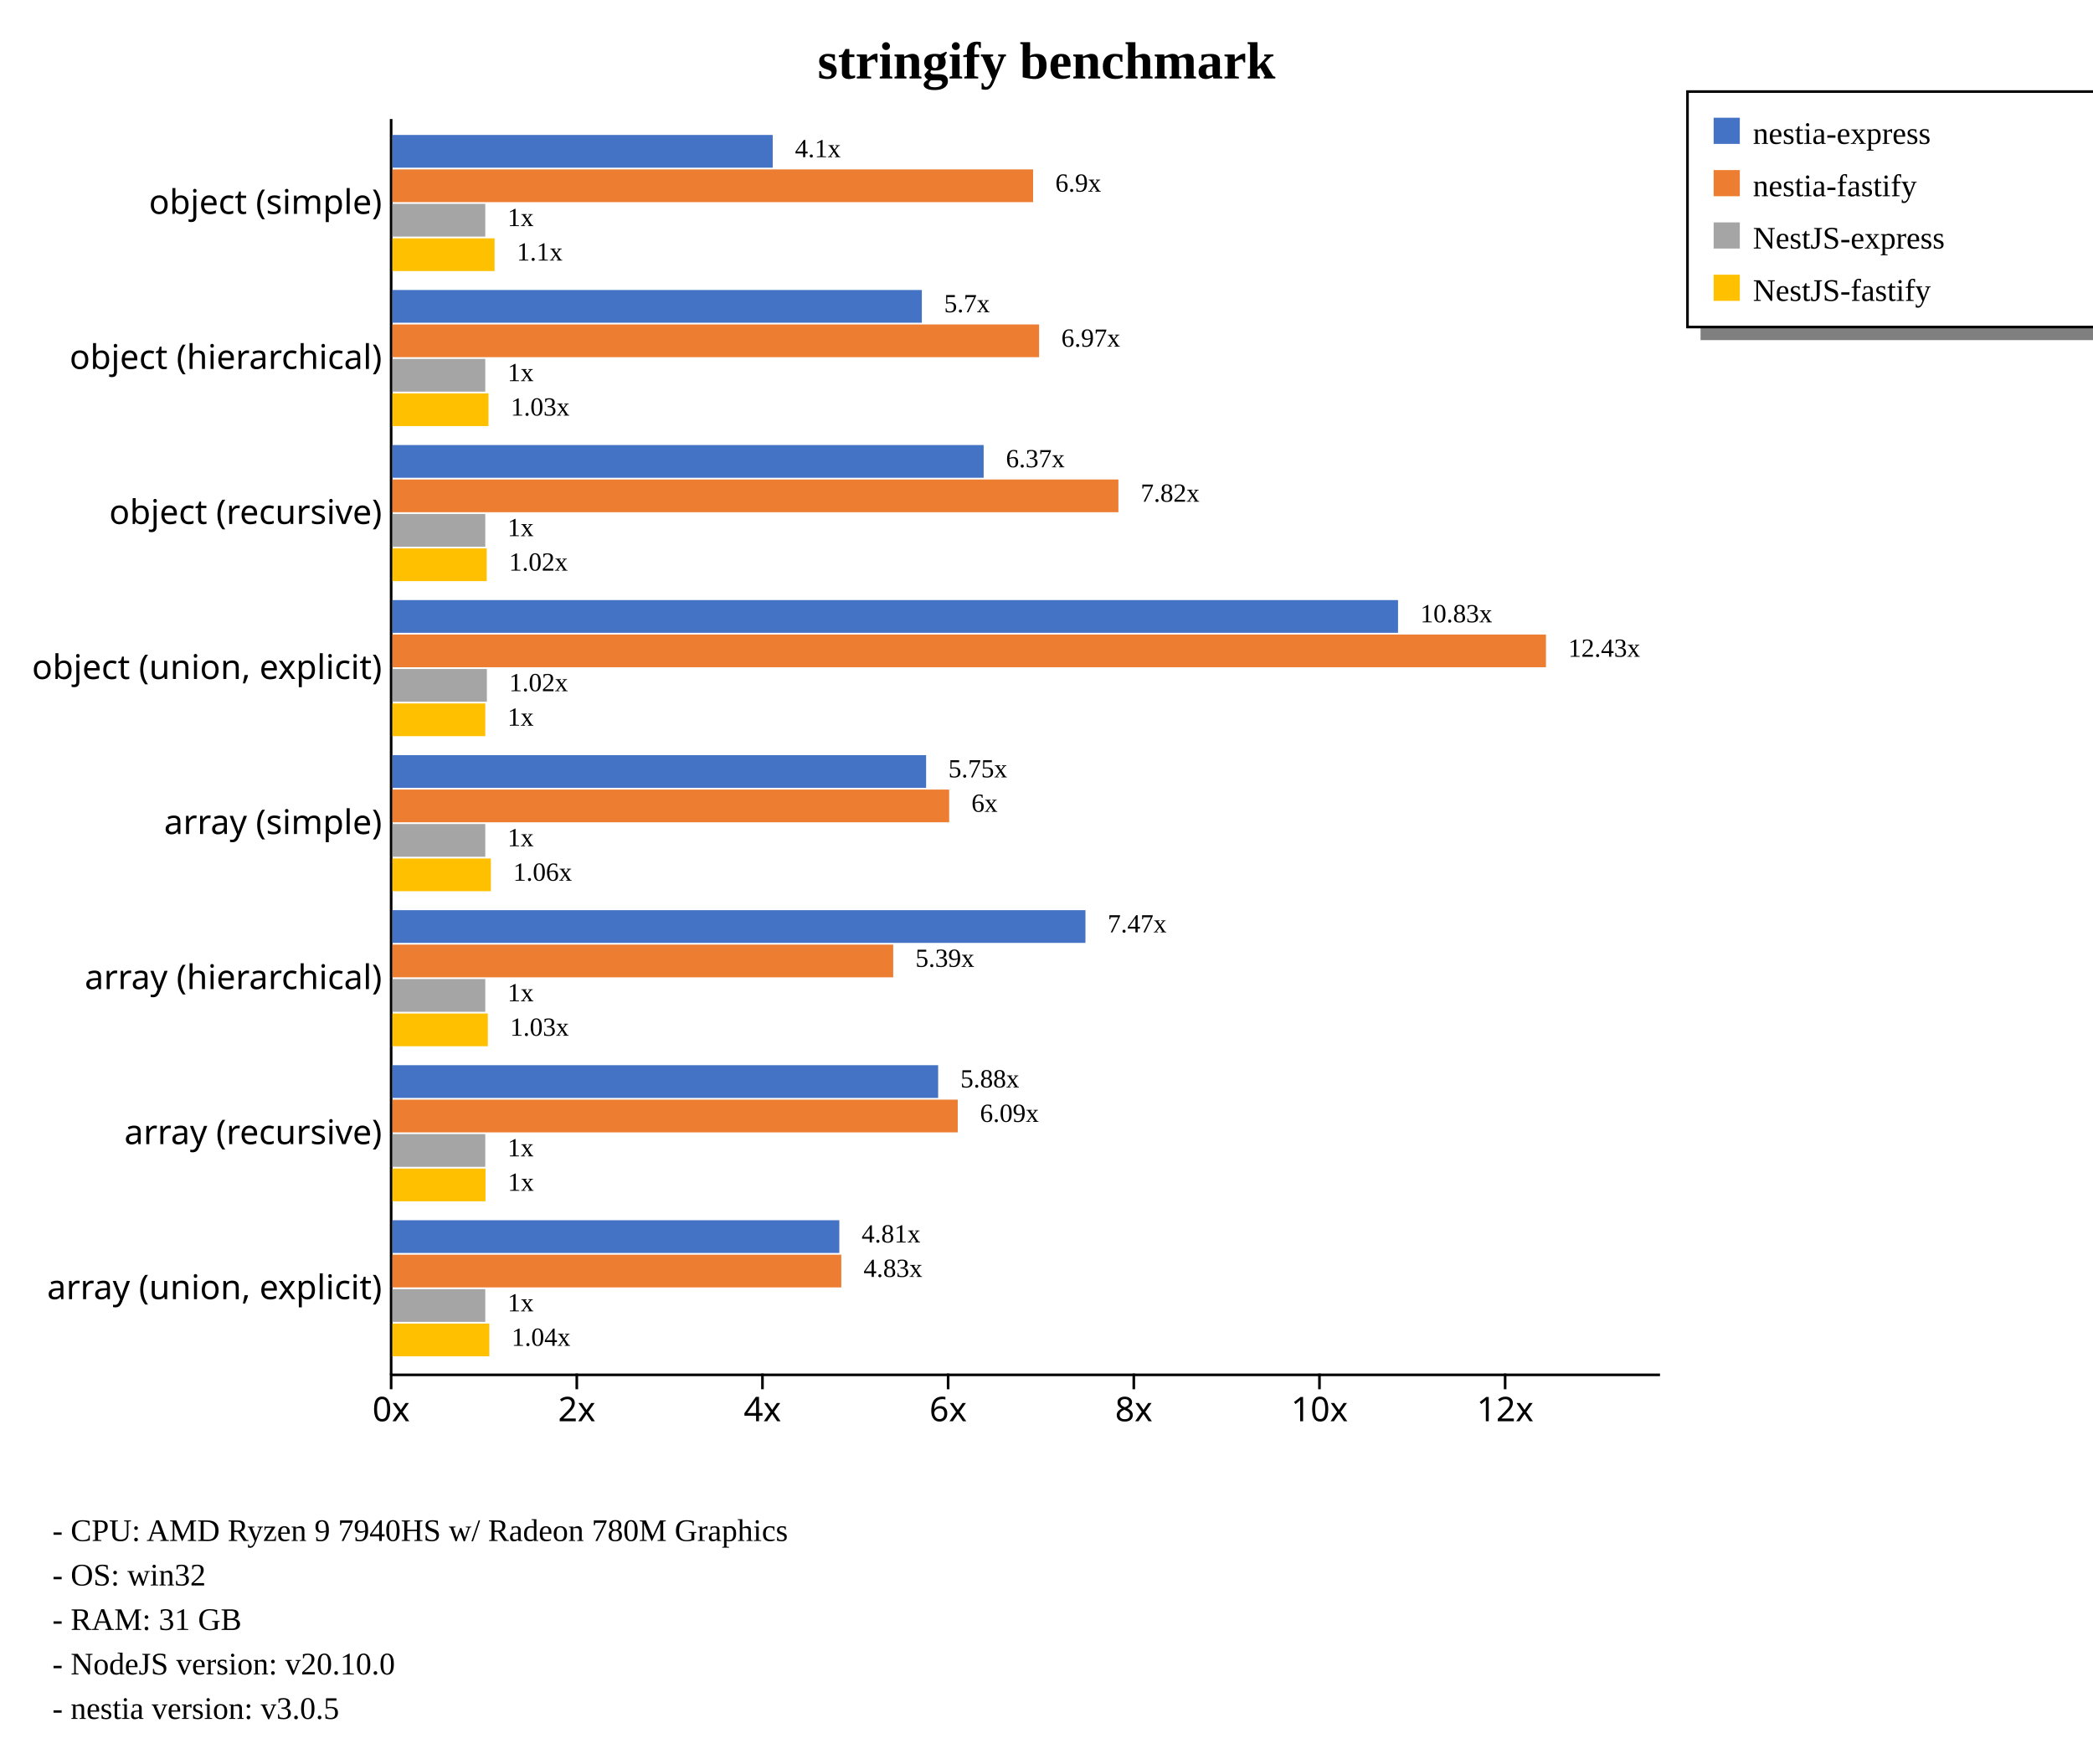
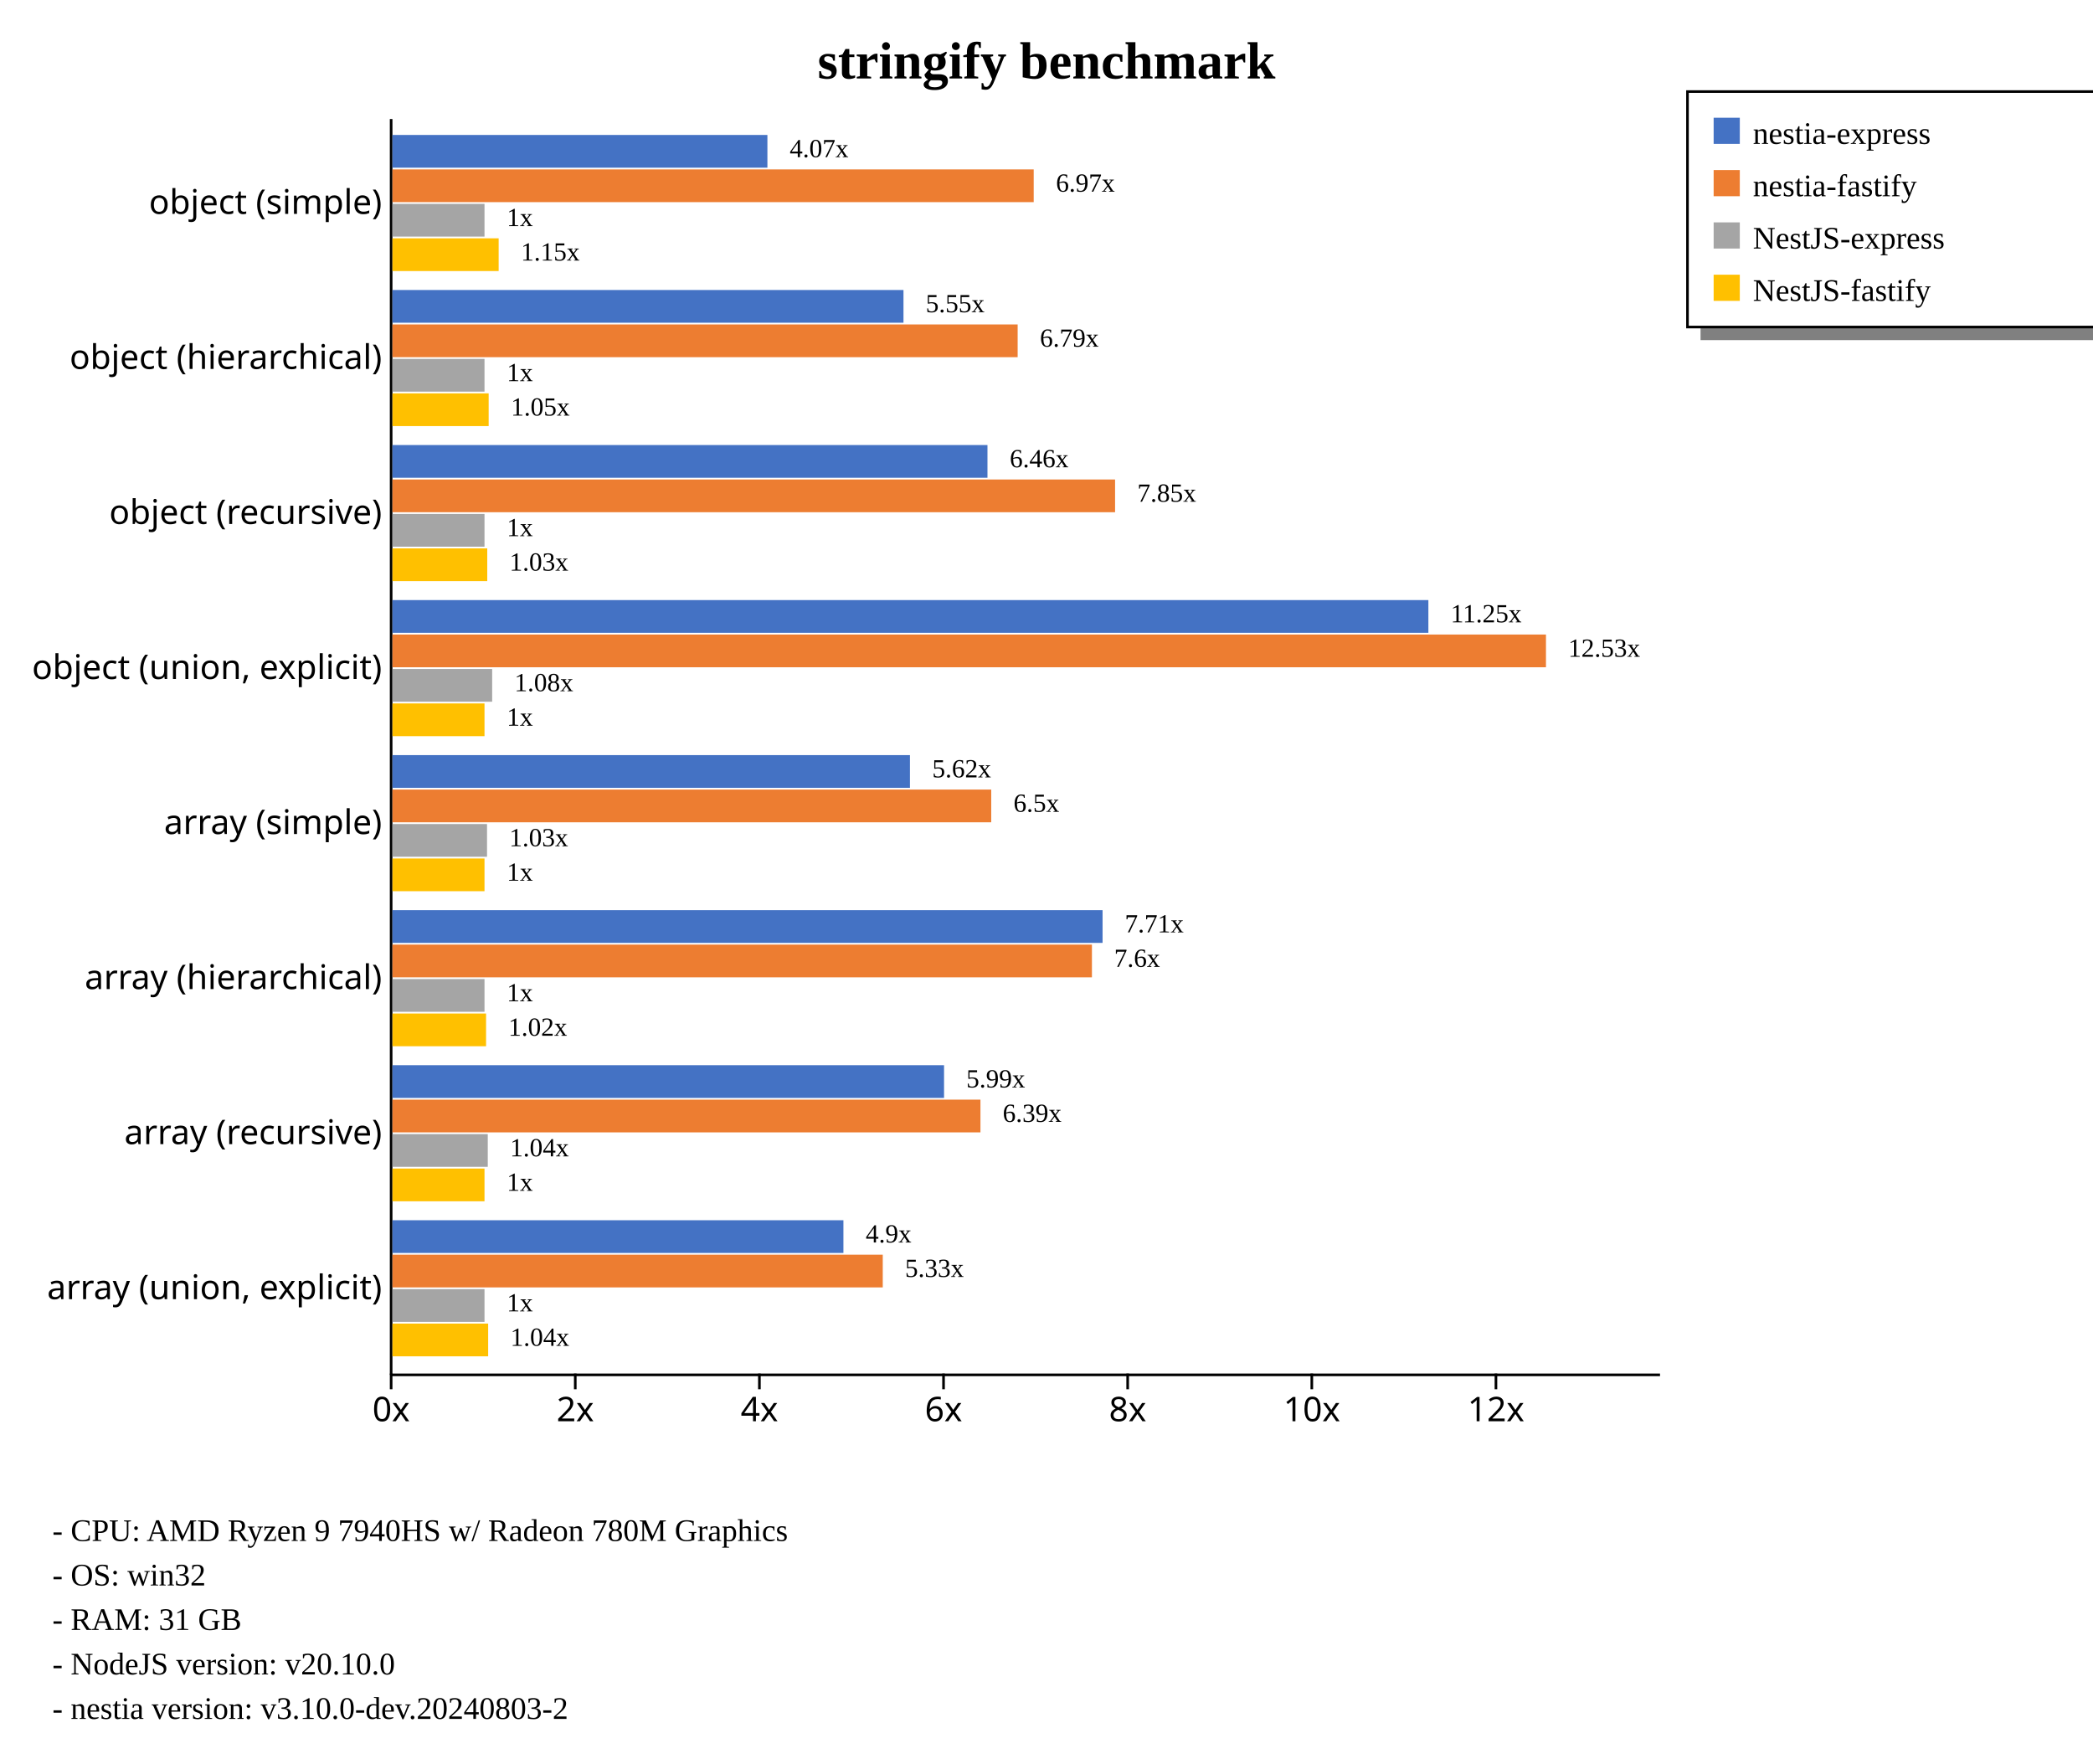
<svg xmlns="http://www.w3.org/2000/svg" width="800" height="674" style="background-color: white;">
  <g class="y axis" transform="translate(149,45)" fill="none" font-size="10" font-family="sans-serif" text-anchor="end" style="font-size: 13px;">
    <path class="domain" stroke="currentColor" d="M0.5,0.5V480.5" />
    <g class="tick" opacity="1" transform="translate(0,32.59259)" style="font-size: 13px;">
      <line stroke="currentColor" x2="0" />
      <text fill="currentColor" x="-3" dy="0.32em">object (simple)    </text>
    </g>
    <g class="tick" opacity="1" transform="translate(0,91.85185)" style="font-size: 13px;">
      <line stroke="currentColor" x2="0" />
      <text fill="currentColor" x="-3" dy="0.32em">object (hierarchical)    </text>
    </g>
    <g class="tick" opacity="1" transform="translate(0,151.1111)" style="font-size: 13px;">
      <line stroke="currentColor" x2="0" />
      <text fill="currentColor" x="-3" dy="0.32em">object (recursive)    </text>
    </g>
    <g class="tick" opacity="1" transform="translate(0,210.3704)" style="font-size: 13px;">
      <line stroke="currentColor" x2="0" />
      <text fill="currentColor" x="-3" dy="0.32em">object (union, explicit)    </text>
    </g>
    <g class="tick" opacity="1" transform="translate(0,269.6296)" style="font-size: 13px;">
      <line stroke="currentColor" x2="0" />
      <text fill="currentColor" x="-3" dy="0.32em">array (simple)    </text>
    </g>
    <g class="tick" opacity="1" transform="translate(0,328.8889)" style="font-size: 13px;">
      <line stroke="currentColor" x2="0" />
      <text fill="currentColor" x="-3" dy="0.32em">array (hierarchical)    </text>
    </g>
    <g class="tick" opacity="1" transform="translate(0,388.1481)" style="font-size: 13px;">
      <line stroke="currentColor" x2="0" />
      <text fill="currentColor" x="-3" dy="0.32em">array (recursive)    </text>
    </g>
    <g class="tick" opacity="1" transform="translate(0,447.4074)" style="font-size: 13px;">
      <line stroke="currentColor" x2="0" />
      <text fill="currentColor" x="-3" dy="0.32em">array (union, explicit)    </text>
    </g>
  </g>
  <g class="x axis" transform="translate(149,525)" fill="none" font-size="10" font-family="sans-serif" text-anchor="middle" style="font-size: 13px;">
    <path class="domain" stroke="currentColor" d="M0.5,0.5H485.5" />
    <g class="tick" opacity="1" transform="translate(0.5,0)" style="font-size: 13px;">
      <line stroke="currentColor" y2="6" />
      <text fill="currentColor" y="9" dy="0.71em">0x</text>
    </g>
-     <g class="tick" opacity="1" transform="translate(71.46654,0)" style="font-size: 13px;">
+     <g class="tick" opacity="1" transform="translate(70.88137,0)" style="font-size: 13px;">
      <line stroke="currentColor" y2="6" />
      <text fill="currentColor" y="9" dy="0.71em">2x</text>
    </g>
-     <g class="tick" opacity="1" transform="translate(142.4331,0)" style="font-size: 13px;">
+     <g class="tick" opacity="1" transform="translate(141.2627,0)" style="font-size: 13px;">
      <line stroke="currentColor" y2="6" />
      <text fill="currentColor" y="9" dy="0.71em">4x</text>
    </g>
-     <g class="tick" opacity="1" transform="translate(213.3996,0)" style="font-size: 13px;">
+     <g class="tick" opacity="1" transform="translate(211.6441,0)" style="font-size: 13px;">
      <line stroke="currentColor" y2="6" />
      <text fill="currentColor" y="9" dy="0.71em">6x</text>
    </g>
-     <g class="tick" opacity="1" transform="translate(284.3662,0)" style="font-size: 13px;">
+     <g class="tick" opacity="1" transform="translate(282.0255,0)" style="font-size: 13px;">
      <line stroke="currentColor" y2="6" />
      <text fill="currentColor" y="9" dy="0.71em">8x</text>
    </g>
-     <g class="tick" opacity="1" transform="translate(355.3327,0)" style="font-size: 13px;">
+     <g class="tick" opacity="1" transform="translate(352.4068,0)" style="font-size: 13px;">
      <line stroke="currentColor" y2="6" />
      <text fill="currentColor" y="9" dy="0.71em">10x</text>
    </g>
-     <g class="tick" opacity="1" transform="translate(426.2993,0)" style="font-size: 13px;">
+     <g class="tick" opacity="1" transform="translate(422.7882,0)" style="font-size: 13px;">
      <line stroke="currentColor" y2="6" />
      <text fill="currentColor" y="9" dy="0.71em">12x</text>
    </g>
  </g>
  <text transform="translate(400, 30)" style="text-anchor: middle; font-size: 20px; font-weight: bold;">stringify benchmark</text>
  <rect x="650" y="125" width="230" height="5" fill="gray" />
  <rect x="645" y="35" width="230" height="90" fill="none" stroke="black" />
  <rect x="655" y="45" width="10" height="10" style="fill: #4472c4;" />
  <text x="670" y="55" style="font-size: 12px;">nestia-express</text>
  <rect x="655" y="65" width="10" height="10" style="fill: #ed7d31;" />
  <text x="670" y="75" style="font-size: 12px;">nestia-fastify</text>
  <rect x="655" y="85" width="10" height="10" style="fill: #a5a5a5;" />
  <text x="670" y="95" style="font-size: 12px;">NestJS-express</text>
  <rect x="655" y="105" width="10" height="10" style="fill: #ffc000;" />
  <text x="670" y="115" style="font-size: 12px;">NestJS-fastify</text>
  <text x="20" y="589" style="font-size: 12px;">  - CPU: AMD Ryzen 9 7940HS w/ Radeon 780M Graphics</text>
  <text x="20" y="606" style="font-size: 12px;">  - OS: win32</text>
  <text x="20" y="623" style="font-size: 12px;">  - RAM: 31 GB</text>
  <text x="20" y="640" style="font-size: 12px;">  - NodeJS version: v20.10.0</text>
-   <text x="20" y="657" style="font-size: 12px;">  - nestia version: v3.0.5</text>
+   <text x="20" y="657" style="font-size: 12px;">  - nestia version: v3.10.0-dev.20240803-2</text>
  <g style="font-size: 13px;">
    <g style="font-size: 13px;">
-       <rect x="150" y="51.584" width="145.351" height="12.51" fill="#4472c4" />
-       <rect x="150" y="64.753" width="244.874" height="12.51" fill="#ed7d31" />
-       <rect x="150" y="77.922" width="35.483" height="12.51" fill="#a5a5a5" />
-       <rect x="150" y="91.091" width="39.043" height="12.51" fill="#ffc000" />
-       <text class="label" x="303.851" y="60.084" font-size="10px">4.1x</text>
-       <text class="label" x="403.374" y="73.253" font-size="10px">6.9x</text>
-       <text class="label" x="193.983" y="86.422" font-size="10px">1x</text>
-       <text class="label" x="197.543" y="99.591" font-size="10px">1.1x</text>
-       <text class="label" x="300.351" y="61.584" font-size="8px" />
-       <text class="label" x="399.874" y="74.753" font-size="8px" />
-       <text class="label" x="190.483" y="87.922" font-size="8px" />
-       <text class="label" x="194.043" y="101.091" font-size="8px" />
+       <rect x="150" y="51.584" width="143.322" height="12.51" fill="#4472c4" />
+       <rect x="150" y="64.753" width="245.107" height="12.51" fill="#ed7d31" />
+       <rect x="150" y="77.922" width="35.191" height="12.51" fill="#a5a5a5" />
+       <rect x="150" y="91.091" width="40.597" height="12.51" fill="#ffc000" />
+       <text class="label" x="301.822" y="60.084" font-size="10px">4.07x</text>
+       <text class="label" x="403.607" y="73.253" font-size="10px">6.97x</text>
+       <text class="label" x="193.691" y="86.422" font-size="10px">1x</text>
+       <text class="label" x="199.097" y="99.591" font-size="10px">1.15x</text>
+       <text class="label" x="298.322" y="61.584" font-size="8px" />
+       <text class="label" x="400.107" y="74.753" font-size="8px" />
+       <text class="label" x="190.191" y="87.922" font-size="8px" />
+       <text class="label" x="195.597" y="101.091" font-size="8px" />
    </g>
    <g style="font-size: 13px;">
-       <rect x="150" y="110.844" width="202.352" height="12.51" fill="#4472c4" />
-       <rect x="150" y="124.012" width="247.161" height="12.51" fill="#ed7d31" />
-       <rect x="150" y="137.181" width="35.483" height="12.51" fill="#a5a5a5" />
-       <rect x="150" y="150.35" width="36.706" height="12.51" fill="#ffc000" />
-       <text class="label" x="360.852" y="119.344" font-size="10px">5.7x</text>
-       <text class="label" x="405.661" y="132.512" font-size="10px">6.97x</text>
-       <text class="label" x="193.983" y="145.681" font-size="10px">1x</text>
-       <text class="label" x="195.206" y="158.85" font-size="10px">1.03x</text>
-       <text class="label" x="357.352" y="120.844" font-size="8px" />
-       <text class="label" x="402.161" y="134.012" font-size="8px" />
-       <text class="label" x="190.483" y="147.181" font-size="8px" />
-       <text class="label" x="191.706" y="160.35" font-size="8px" />
+       <rect x="150" y="110.844" width="195.335" height="12.51" fill="#4472c4" />
+       <rect x="150" y="124.012" width="238.974" height="12.51" fill="#ed7d31" />
+       <rect x="150" y="137.181" width="35.191" height="12.51" fill="#a5a5a5" />
+       <rect x="150" y="150.35" width="36.778" height="12.51" fill="#ffc000" />
+       <text class="label" x="353.835" y="119.344" font-size="10px">5.55x</text>
+       <text class="label" x="397.474" y="132.512" font-size="10px">6.79x</text>
+       <text class="label" x="193.691" y="145.681" font-size="10px">1x</text>
+       <text class="label" x="195.278" y="158.85" font-size="10px">1.05x</text>
+       <text class="label" x="350.335" y="120.844" font-size="8px" />
+       <text class="label" x="393.974" y="134.012" font-size="8px" />
+       <text class="label" x="190.191" y="147.181" font-size="8px" />
+       <text class="label" x="191.778" y="160.35" font-size="8px" />
    </g>
    <g style="font-size: 13px;">
-       <rect x="150" y="170.103" width="225.978" height="12.51" fill="#4472c4" />
-       <rect x="150" y="183.272" width="277.484" height="12.51" fill="#ed7d31" />
-       <rect x="150" y="196.44" width="35.483" height="12.51" fill="#a5a5a5" />
-       <rect x="150" y="209.609" width="36.036" height="12.51" fill="#ffc000" />
-       <text class="label" x="384.478" y="178.603" font-size="10px">6.37x</text>
-       <text class="label" x="435.984" y="191.772" font-size="10px">7.82x</text>
-       <text class="label" x="193.983" y="204.94" font-size="10px">1x</text>
-       <text class="label" x="194.536" y="218.109" font-size="10px">1.02x</text>
-       <text class="label" x="380.978" y="180.103" font-size="8px" />
-       <text class="label" x="432.484" y="193.272" font-size="8px" />
-       <text class="label" x="190.483" y="206.44" font-size="8px" />
-       <text class="label" x="191.036" y="219.609" font-size="8px" />
+       <rect x="150" y="170.103" width="227.436" height="12.51" fill="#4472c4" />
+       <rect x="150" y="183.272" width="276.211" height="12.51" fill="#ed7d31" />
+       <rect x="150" y="196.44" width="35.191" height="12.51" fill="#a5a5a5" />
+       <rect x="150" y="209.609" width="36.238" height="12.51" fill="#ffc000" />
+       <text class="label" x="385.936" y="178.603" font-size="10px">6.46x</text>
+       <text class="label" x="434.711" y="191.772" font-size="10px">7.85x</text>
+       <text class="label" x="193.691" y="204.94" font-size="10px">1x</text>
+       <text class="label" x="194.738" y="218.109" font-size="10px">1.03x</text>
+       <text class="label" x="382.436" y="180.103" font-size="8px" />
+       <text class="label" x="431.211" y="193.272" font-size="8px" />
+       <text class="label" x="190.191" y="206.44" font-size="8px" />
+       <text class="label" x="191.238" y="219.609" font-size="8px" />
    </g>
    <g style="font-size: 13px;">
-       <rect x="150" y="229.362" width="384.37" height="12.51" fill="#4472c4" />
+       <rect x="150" y="229.362" width="395.965" height="12.51" fill="#4472c4" />
      <rect x="150" y="242.531" width="440.909" height="12.51" fill="#ed7d31" />
-       <rect x="150" y="255.7" width="36.093" height="12.51" fill="#a5a5a5" />
-       <rect x="150" y="268.868" width="35.483" height="12.51" fill="#ffc000" />
-       <text class="label" x="542.87" y="237.862" font-size="10px">10.83x</text>
-       <text class="label" x="599.409" y="251.031" font-size="10px">12.43x</text>
-       <text class="label" x="194.593" y="264.2" font-size="10px">1.02x</text>
-       <text class="label" x="193.983" y="277.368" font-size="10px">1x</text>
-       <text class="label" x="539.37" y="239.362" font-size="8px" />
+       <rect x="150" y="255.7" width="38.116" height="12.51" fill="#a5a5a5" />
+       <rect x="150" y="268.868" width="35.191" height="12.51" fill="#ffc000" />
+       <text class="label" x="554.465" y="237.862" font-size="10px">11.25x</text>
+       <text class="label" x="599.409" y="251.031" font-size="10px">12.53x</text>
+       <text class="label" x="196.616" y="264.2" font-size="10px">1.08x</text>
+       <text class="label" x="193.691" y="277.368" font-size="10px">1x</text>
+       <text class="label" x="550.965" y="239.362" font-size="8px" />
      <text class="label" x="595.909" y="252.531" font-size="8px" />
-       <text class="label" x="191.093" y="265.7" font-size="8px" />
-       <text class="label" x="190.483" y="278.868" font-size="8px" />
+       <text class="label" x="193.116" y="265.7" font-size="8px" />
+       <text class="label" x="190.191" y="278.868" font-size="8px" />
    </g>
    <g style="font-size: 13px;">
-       <rect x="150" y="288.621" width="203.983" height="12.51" fill="#4472c4" />
-       <rect x="150" y="301.79" width="212.795" height="12.51" fill="#ed7d31" />
-       <rect x="150" y="314.959" width="35.483" height="12.51" fill="#a5a5a5" />
-       <rect x="150" y="328.128" width="37.631" height="12.51" fill="#ffc000" />
-       <text class="label" x="362.483" y="297.121" font-size="10px">5.75x</text>
-       <text class="label" x="371.295" y="310.29" font-size="10px">6x</text>
-       <text class="label" x="193.983" y="323.459" font-size="10px">1x</text>
-       <text class="label" x="196.131" y="336.628" font-size="10px">1.06x</text>
-       <text class="label" x="358.983" y="298.621" font-size="8px" />
-       <text class="label" x="367.795" y="311.79" font-size="8px" />
-       <text class="label" x="190.483" y="324.959" font-size="8px" />
-       <text class="label" x="192.631" y="338.128" font-size="8px" />
+       <rect x="150" y="288.621" width="197.803" height="12.51" fill="#4472c4" />
+       <rect x="150" y="301.79" width="228.872" height="12.51" fill="#ed7d31" />
+       <rect x="150" y="314.959" width="36.152" height="12.51" fill="#a5a5a5" />
+       <rect x="150" y="328.128" width="35.191" height="12.51" fill="#ffc000" />
+       <text class="label" x="356.303" y="297.121" font-size="10px">5.62x</text>
+       <text class="label" x="387.372" y="310.29" font-size="10px">6.5x</text>
+       <text class="label" x="194.652" y="323.459" font-size="10px">1.03x</text>
+       <text class="label" x="193.691" y="336.628" font-size="10px">1x</text>
+       <text class="label" x="352.803" y="298.621" font-size="8px" />
+       <text class="label" x="383.872" y="311.79" font-size="8px" />
+       <text class="label" x="191.152" y="324.959" font-size="8px" />
+       <text class="label" x="190.191" y="338.128" font-size="8px" />
    </g>
    <g style="font-size: 13px;">
-       <rect x="150" y="347.881" width="264.887" height="12.51" fill="#4472c4" />
-       <rect x="150" y="361.049" width="191.403" height="12.51" fill="#ed7d31" />
-       <rect x="150" y="374.218" width="35.483" height="12.51" fill="#a5a5a5" />
-       <rect x="150" y="387.387" width="36.465" height="12.51" fill="#ffc000" />
-       <text class="label" x="423.387" y="356.381" font-size="10px">7.47x</text>
-       <text class="label" x="349.903" y="369.549" font-size="10px">5.39x</text>
-       <text class="label" x="193.983" y="382.718" font-size="10px">1x</text>
-       <text class="label" x="194.965" y="395.887" font-size="10px">1.03x</text>
-       <text class="label" x="419.887" y="357.881" font-size="8px" />
-       <text class="label" x="346.403" y="371.049" font-size="8px" />
-       <text class="label" x="190.483" y="384.218" font-size="8px" />
-       <text class="label" x="191.465" y="397.387" font-size="8px" />
+       <rect x="150" y="347.881" width="271.431" height="12.51" fill="#4472c4" />
+       <rect x="150" y="361.049" width="267.364" height="12.51" fill="#ed7d31" />
+       <rect x="150" y="374.218" width="35.191" height="12.51" fill="#a5a5a5" />
+       <rect x="150" y="387.387" width="35.788" height="12.51" fill="#ffc000" />
+       <text class="label" x="429.931" y="356.381" font-size="10px">7.71x</text>
+       <text class="label" x="425.864" y="369.549" font-size="10px">7.6x</text>
+       <text class="label" x="193.691" y="382.718" font-size="10px">1x</text>
+       <text class="label" x="194.288" y="395.887" font-size="10px">1.02x</text>
+       <text class="label" x="426.431" y="357.881" font-size="8px" />
+       <text class="label" x="422.364" y="371.049" font-size="8px" />
+       <text class="label" x="190.191" y="384.218" font-size="8px" />
+       <text class="label" x="190.788" y="397.387" font-size="8px" />
    </g>
    <g style="font-size: 13px;">
-       <rect x="150" y="407.14" width="208.584" height="12.51" fill="#4472c4" />
-       <rect x="150" y="420.309" width="216.07" height="12.51" fill="#ed7d31" />
-       <rect x="150" y="433.477" width="35.483" height="12.51" fill="#a5a5a5" />
-       <rect x="150" y="446.646" width="35.58" height="12.51" fill="#ffc000" />
-       <text class="label" x="367.084" y="415.64" font-size="10px">5.88x</text>
-       <text class="label" x="374.57" y="428.809" font-size="10px">6.09x</text>
-       <text class="label" x="193.983" y="441.977" font-size="10px">1x</text>
-       <text class="label" x="194.08" y="455.146" font-size="10px">1x</text>
-       <text class="label" x="363.584" y="417.14" font-size="8px" />
-       <text class="label" x="371.07" y="430.309" font-size="8px" />
-       <text class="label" x="190.483" y="443.477" font-size="8px" />
-       <text class="label" x="190.58" y="456.646" font-size="8px" />
+       <rect x="150" y="407.14" width="210.837" height="12.51" fill="#4472c4" />
+       <rect x="150" y="420.309" width="224.755" height="12.51" fill="#ed7d31" />
+       <rect x="150" y="433.477" width="36.438" height="12.51" fill="#a5a5a5" />
+       <rect x="150" y="446.646" width="35.191" height="12.51" fill="#ffc000" />
+       <text class="label" x="369.337" y="415.64" font-size="10px">5.99x</text>
+       <text class="label" x="383.255" y="428.809" font-size="10px">6.39x</text>
+       <text class="label" x="194.938" y="441.977" font-size="10px">1.04x</text>
+       <text class="label" x="193.691" y="455.146" font-size="10px">1x</text>
+       <text class="label" x="365.837" y="417.14" font-size="8px" />
+       <text class="label" x="379.755" y="430.309" font-size="8px" />
+       <text class="label" x="191.438" y="443.477" font-size="8px" />
+       <text class="label" x="190.191" y="456.646" font-size="8px" />
    </g>
    <g style="font-size: 13px;">
-       <rect x="150" y="466.399" width="170.81" height="12.51" fill="#4472c4" />
-       <rect x="150" y="479.568" width="171.56" height="12.51" fill="#ed7d31" />
-       <rect x="150" y="492.737" width="35.483" height="12.51" fill="#a5a5a5" />
-       <rect x="150" y="505.905" width="37.032" height="12.51" fill="#ffc000" />
-       <text class="label" x="329.31" y="474.899" font-size="10px">4.81x</text>
-       <text class="label" x="330.06" y="488.068" font-size="10px">4.83x</text>
-       <text class="label" x="193.983" y="501.237" font-size="10px">1x</text>
-       <text class="label" x="195.532" y="514.405" font-size="10px">1.04x</text>
-       <text class="label" x="325.81" y="476.399" font-size="8px" />
-       <text class="label" x="326.56" y="489.568" font-size="8px" />
-       <text class="label" x="190.483" y="502.737" font-size="8px" />
-       <text class="label" x="192.032" y="515.905" font-size="8px" />
+       <rect x="150" y="466.399" width="172.377" height="12.51" fill="#4472c4" />
+       <rect x="150" y="479.568" width="187.414" height="12.51" fill="#ed7d31" />
+       <rect x="150" y="492.737" width="35.191" height="12.51" fill="#a5a5a5" />
+       <rect x="150" y="505.905" width="36.589" height="12.51" fill="#ffc000" />
+       <text class="label" x="330.877" y="474.899" font-size="10px">4.9x</text>
+       <text class="label" x="345.914" y="488.068" font-size="10px">5.33x</text>
+       <text class="label" x="193.691" y="501.237" font-size="10px">1x</text>
+       <text class="label" x="195.089" y="514.405" font-size="10px">1.04x</text>
+       <text class="label" x="327.377" y="476.399" font-size="8px" />
+       <text class="label" x="342.414" y="489.568" font-size="8px" />
+       <text class="label" x="190.191" y="502.737" font-size="8px" />
+       <text class="label" x="191.589" y="515.905" font-size="8px" />
    </g>
  </g>
</svg>
